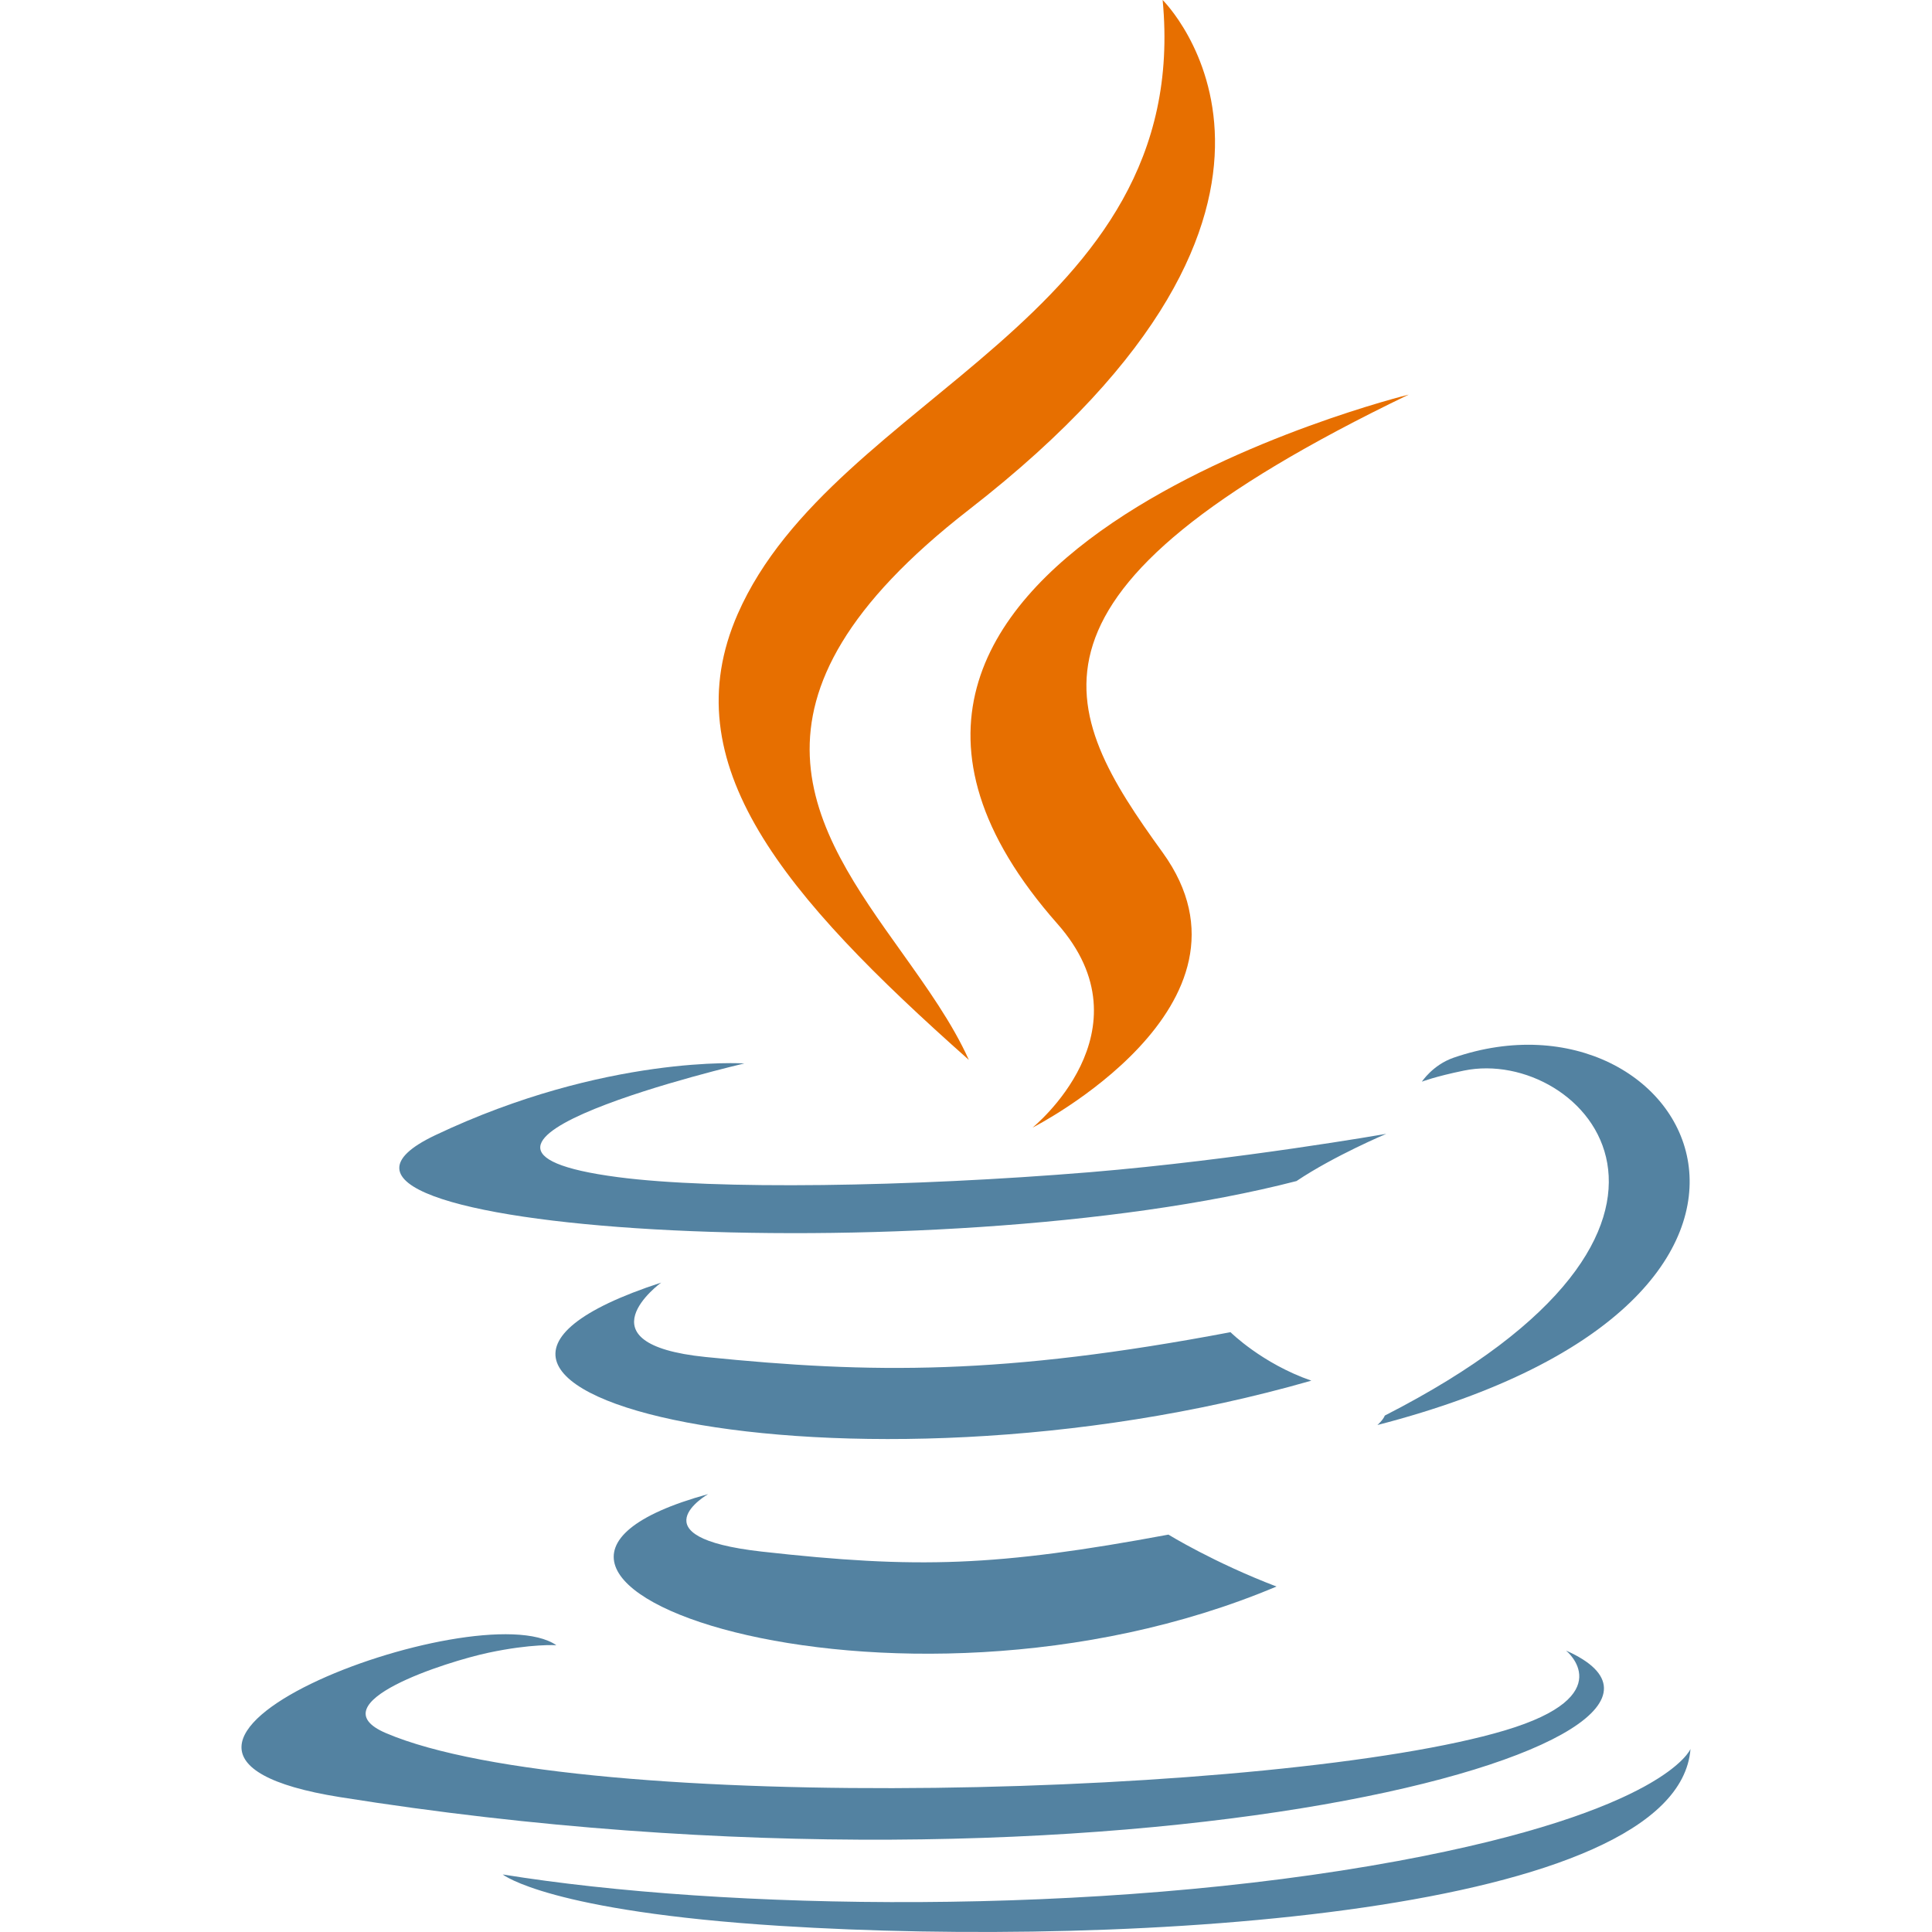
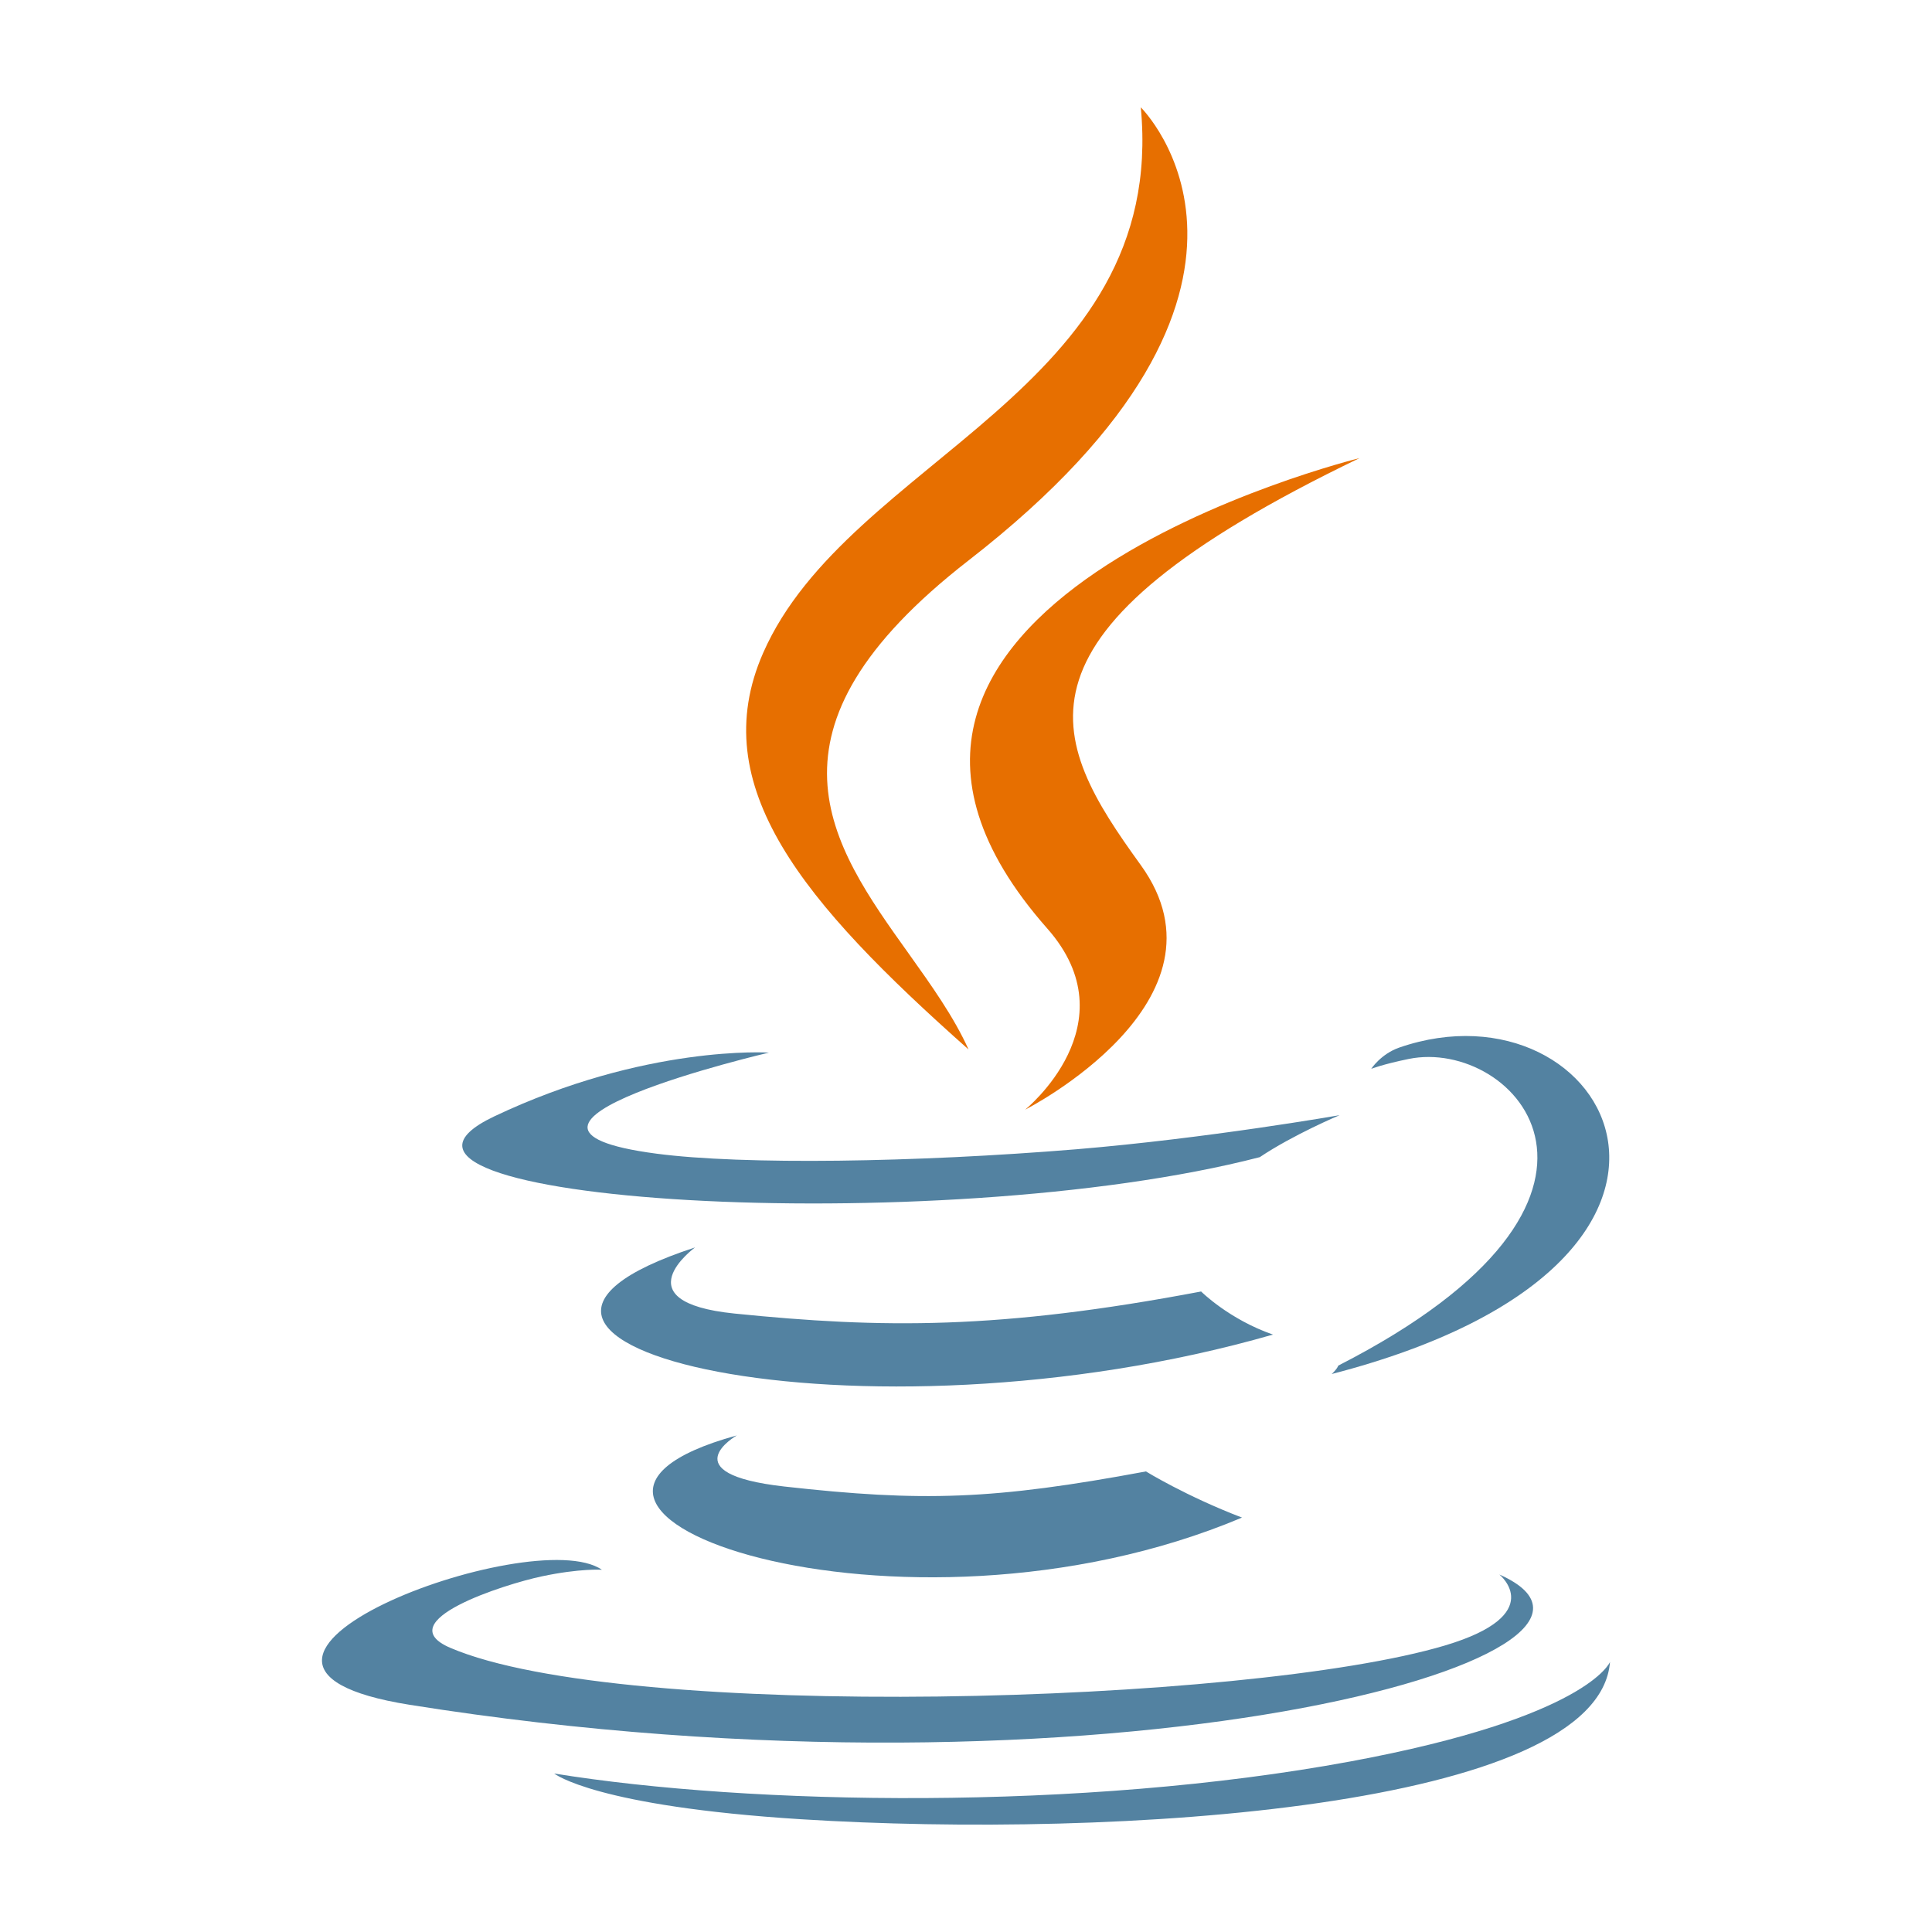
- <svg xmlns="http://www.w3.org/2000/svg" width="100%" height="100%" viewBox="0 0 32 32" fill="none">
+ <svg xmlns="http://www.w3.org/2000/svg" width="100%" height="100%" viewBox="-2 -2 36 36" fill="none">
  <path d="M16.05 8.441C22.638 3.326 19.257 0 19.257 0C19.76 5.287 13.813 6.536 12.219 10.169C11.131 12.649 12.964 14.819 16.047 17.555C15.775 16.949 15.354 16.361 14.929 15.764C13.477 13.731 11.964 11.613 16.05 8.441Z" fill="#E76F00" />
  <path d="M17.102 18.677C17.102 18.677 19.084 17.078 17.514 15.301C12.193 9.272 23.333 6.536 23.333 6.536C16.532 9.812 17.547 11.757 19.257 14.12C21.087 16.654 17.102 18.677 17.102 18.677Z" fill="#E76F00" />
  <path d="M22.937 23.446C29.042 20.326 26.22 17.328 24.249 17.732C23.766 17.831 23.551 17.916 23.551 17.916C23.551 17.916 23.73 17.64 24.073 17.52C27.971 16.173 30.968 21.495 22.814 23.603C22.814 23.603 22.909 23.52 22.937 23.446Z" fill="#5382A1" />
  <path d="M10.233 19.497C6.413 18.995 12.328 17.614 12.328 17.614C12.328 17.614 10.031 17.462 7.206 18.804C3.866 20.393 15.468 21.116 21.474 19.562C22.098 19.143 22.961 18.78 22.961 18.78C22.961 18.78 20.504 19.211 18.056 19.415C15.061 19.661 11.846 19.709 10.233 19.497Z" fill="#5382A1" />
  <path d="M11.686 22.476C9.556 22.259 10.951 21.244 10.951 21.244C5.439 23.043 14.018 25.083 21.72 22.868C20.901 22.584 20.381 22.065 20.381 22.065C16.616 22.778 14.441 22.755 11.686 22.476Z" fill="#5382A1" />
  <path d="M12.614 25.699C10.486 25.459 11.729 24.747 11.729 24.747C6.726 26.122 14.773 28.962 21.143 26.278C20.1 25.879 19.353 25.418 19.353 25.418C16.511 25.947 15.193 25.988 12.614 25.699Z" fill="#5382A1" />
  <path d="M25.939 27.339C25.939 27.339 26.859 28.084 24.925 28.661C21.248 29.757 9.621 30.087 6.391 28.705C5.23 28.208 7.407 27.519 8.092 27.374C8.806 27.222 9.215 27.25 9.215 27.25C7.923 26.356 0.868 29.007 5.631 29.766C18.619 31.837 29.308 28.833 25.939 27.339Z" fill="#5382A1" />
  <path d="M28 28.968C27.787 31.695 18.788 32.268 12.927 31.899C9.104 31.658 8.338 31.056 8.327 31.047C11.986 31.64 18.155 31.748 23.157 30.823C27.59 30.002 28 28.968 28 28.968Z" fill="#5382A1" />
</svg>
